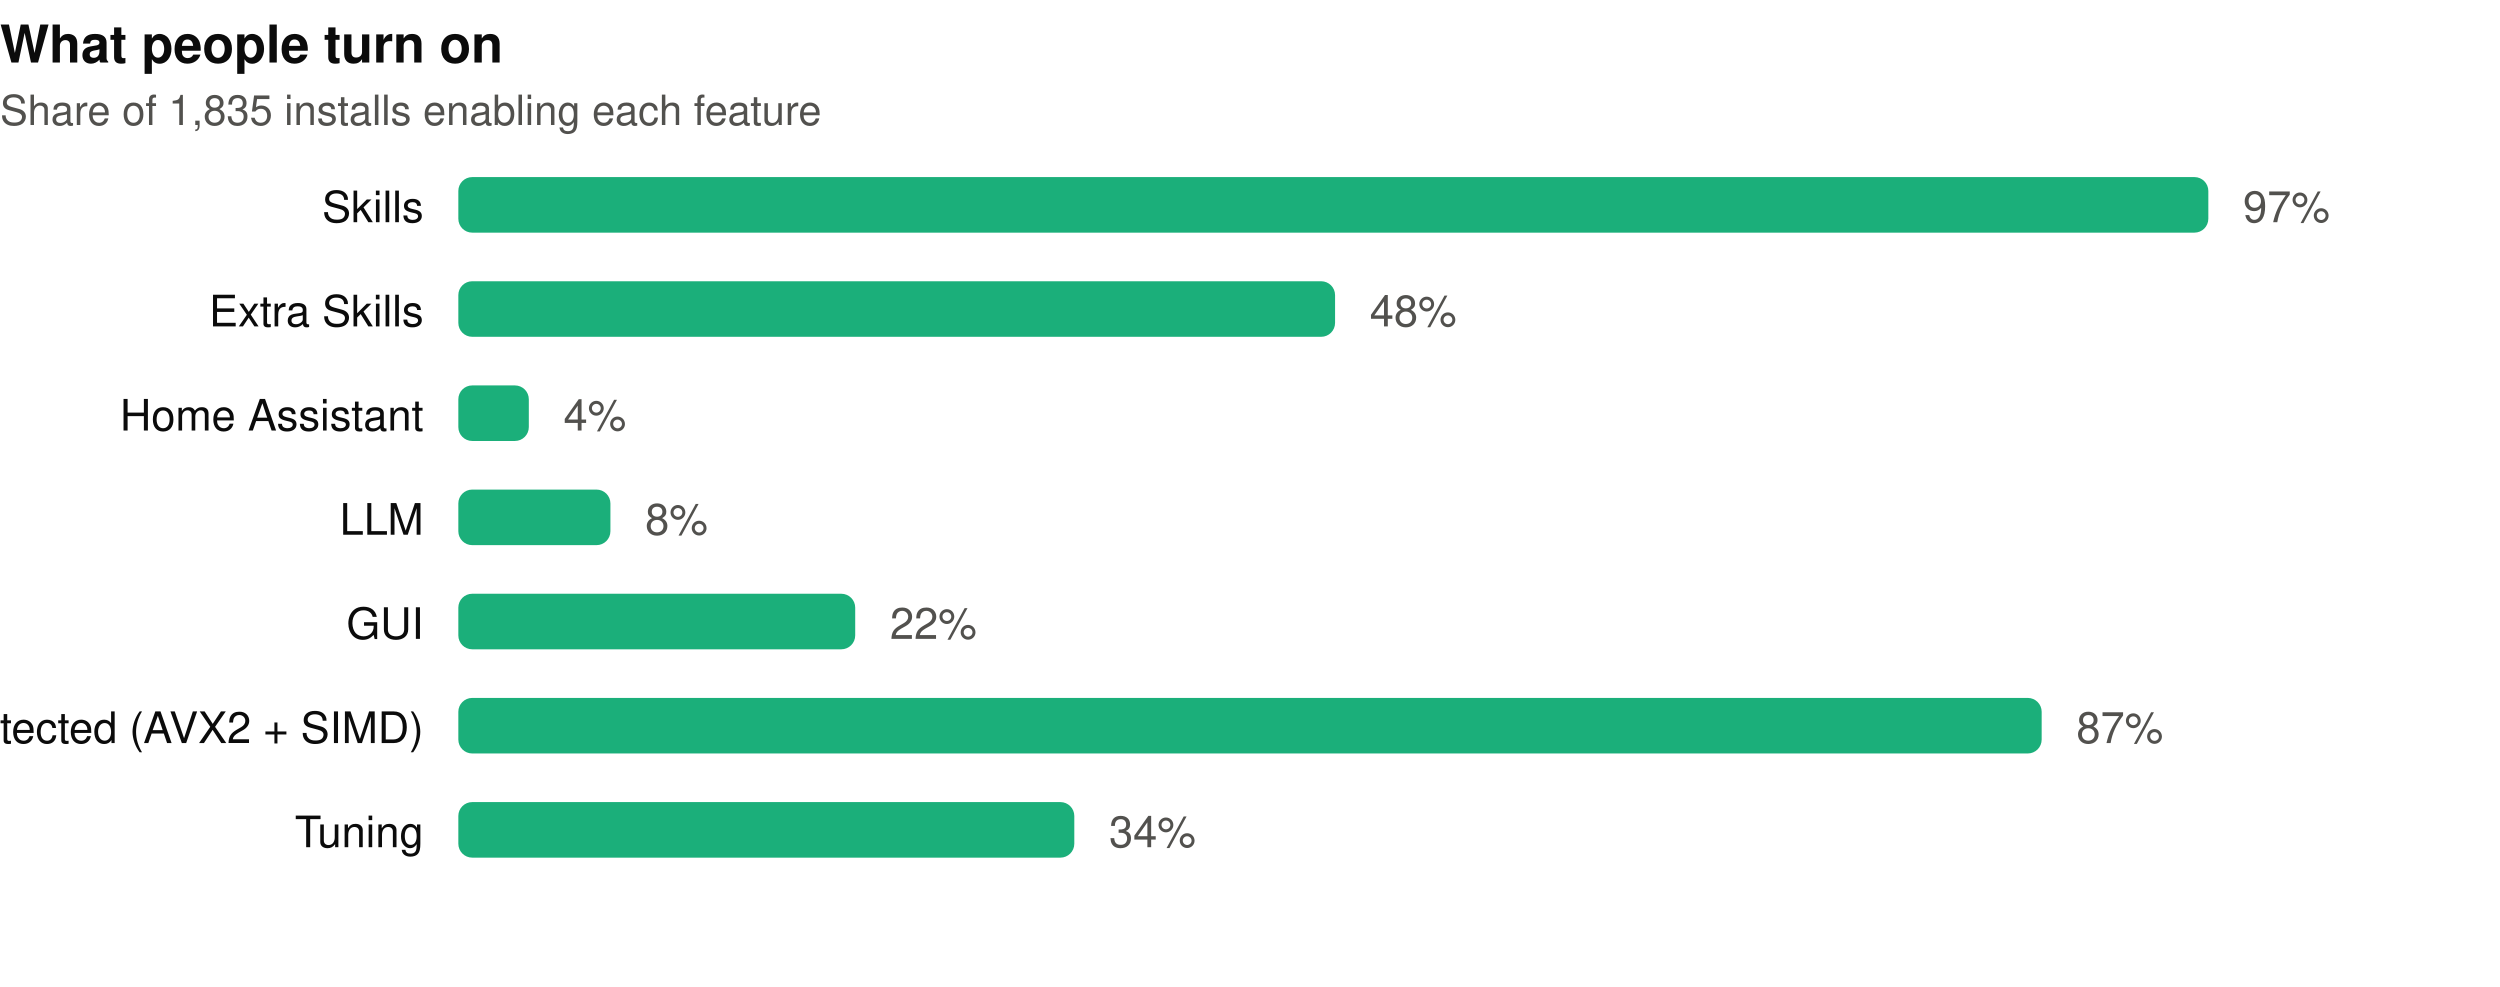
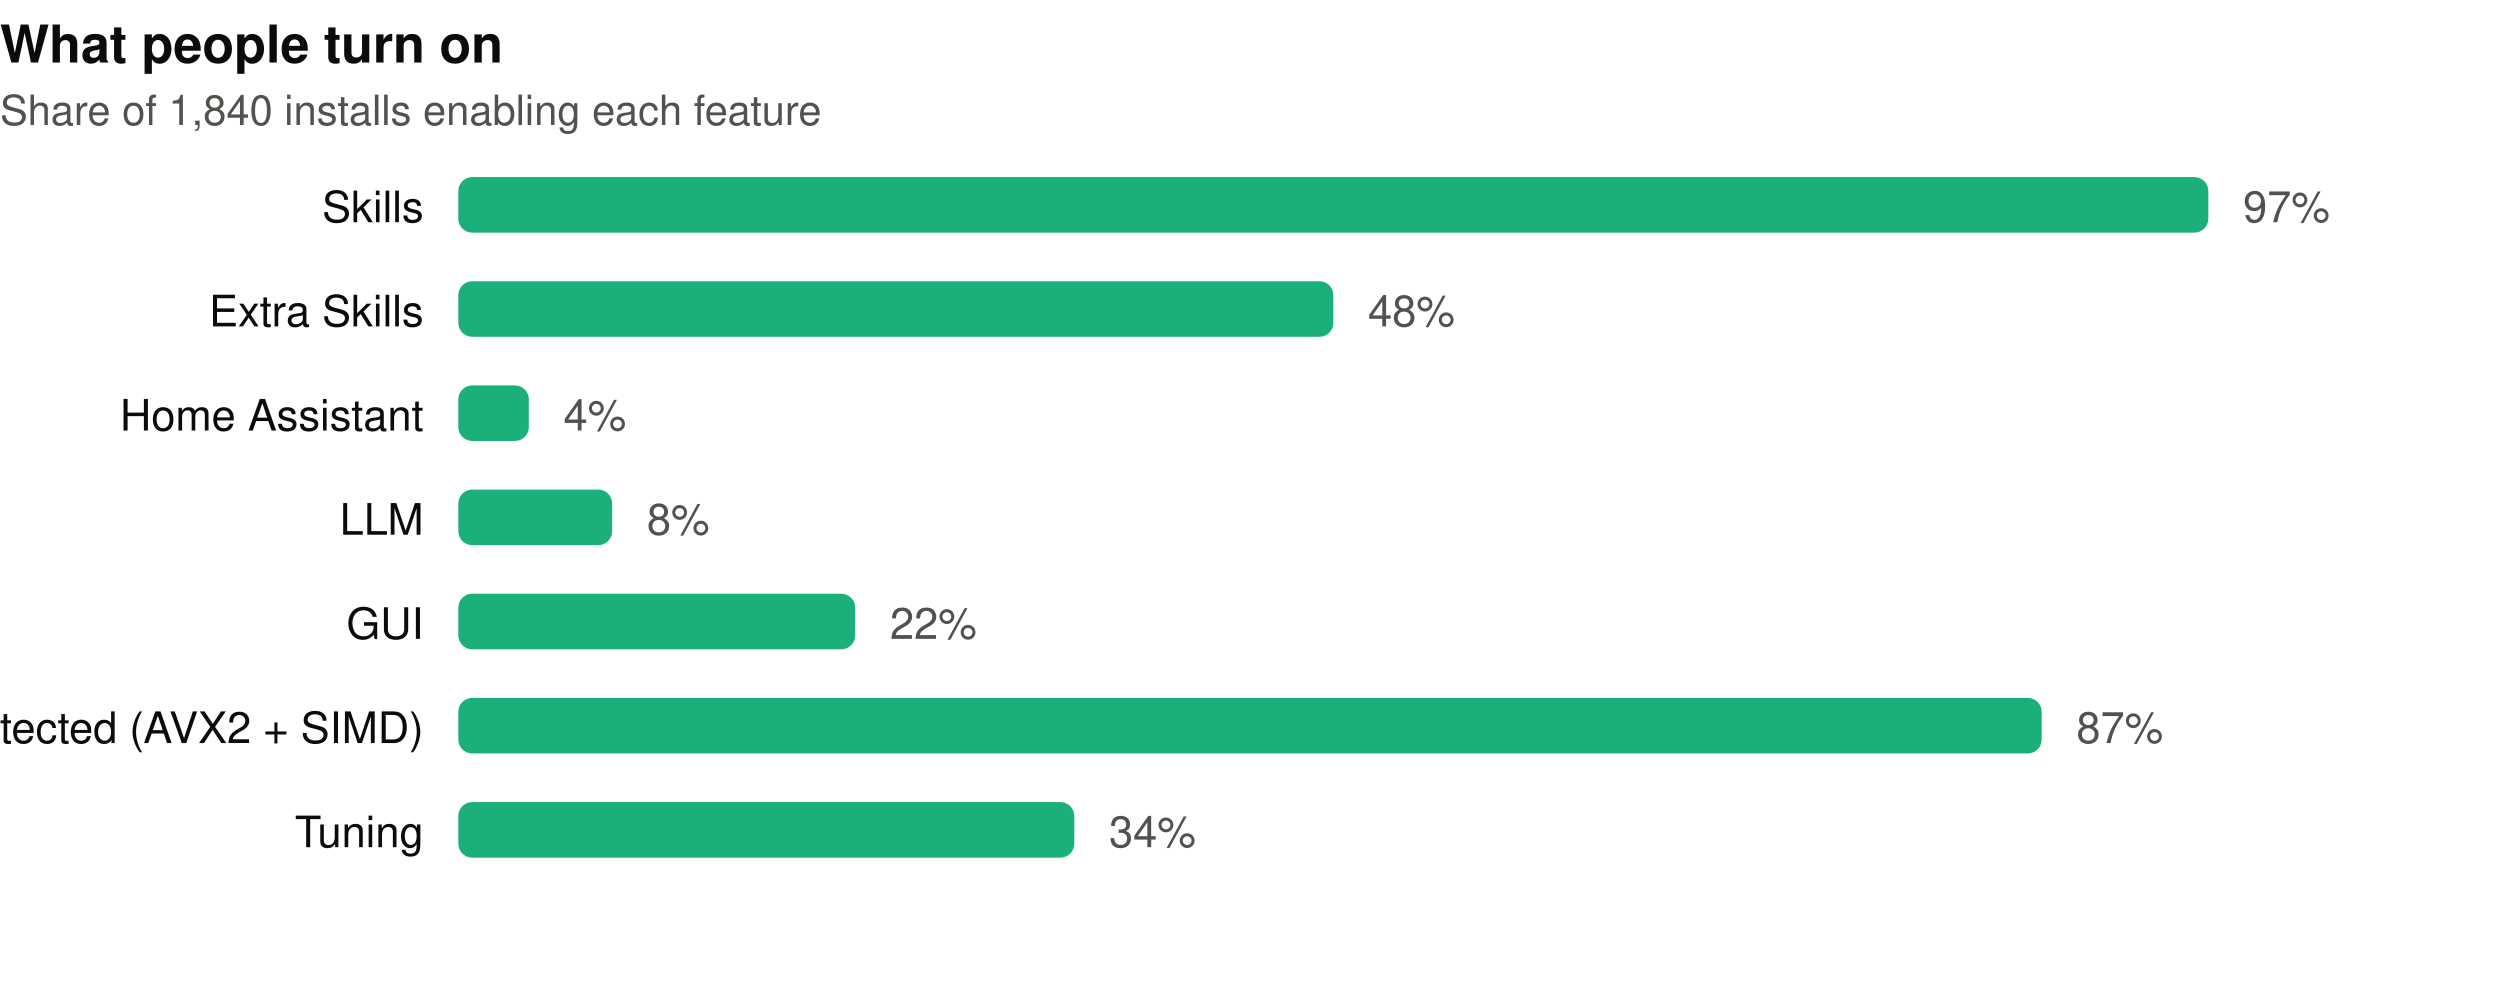
- <svg xmlns="http://www.w3.org/2000/svg" width="720" height="284" viewBox="0 0 720 284" role="img" aria-label="What people turn on. Share of 1,835 installs enabling each feature">
+ <svg xmlns="http://www.w3.org/2000/svg" width="720" height="284" viewBox="0 0 720 284" role="img" aria-label="What people turn on. Share of 1,840 installs enabling each feature">
  <text x="0" y="18" font-family="ui-sans-serif,-apple-system,BlinkMacSystemFont,'Segoe UI',Helvetica,Arial,sans-serif" font-size="15" font-weight="600" fill="#0b0b0b">What people turn on</text>
-   <text x="0" y="36" font-family="ui-sans-serif,-apple-system,BlinkMacSystemFont,'Segoe UI',Helvetica,Arial,sans-serif" font-size="12" fill="#52514e">Share of 1,835 installs enabling each feature</text>
+   <text x="0" y="36" font-family="ui-sans-serif,-apple-system,BlinkMacSystemFont,'Segoe UI',Helvetica,Arial,sans-serif" font-size="12" fill="#52514e">Share of 1,840 installs enabling each feature</text>
  <text x="122" y="64.0" text-anchor="end" font-family="ui-sans-serif,-apple-system,BlinkMacSystemFont,'Segoe UI',Helvetica,Arial,sans-serif" font-size="12.5" fill="#0b0b0b">Skills</text>
  <rect x="132" y="51.0" width="504.0" height="16" rx="4" fill="#1baf7a" />
  <text x="646.0" y="64.0" font-family="ui-sans-serif,-apple-system,BlinkMacSystemFont,'Segoe UI',Helvetica,Arial,sans-serif" font-size="12.5" fill="#52514e">97%</text>
  <text x="122" y="94.0" text-anchor="end" font-family="ui-sans-serif,-apple-system,BlinkMacSystemFont,'Segoe UI',Helvetica,Arial,sans-serif" font-size="12.5" fill="#0b0b0b">Extra Skills</text>
-   <rect x="132" y="81.0" width="252.5" height="16" rx="4" fill="#1baf7a" />
-   <text x="394.5" y="94.0" font-family="ui-sans-serif,-apple-system,BlinkMacSystemFont,'Segoe UI',Helvetica,Arial,sans-serif" font-size="12.5" fill="#52514e">48%</text>
+   <rect x="132" y="81.0" width="252.0" height="16" rx="4" fill="#1baf7a" />
+   <text x="394.0" y="94.0" font-family="ui-sans-serif,-apple-system,BlinkMacSystemFont,'Segoe UI',Helvetica,Arial,sans-serif" font-size="12.5" fill="#52514e">48%</text>
  <text x="122" y="124.0" text-anchor="end" font-family="ui-sans-serif,-apple-system,BlinkMacSystemFont,'Segoe UI',Helvetica,Arial,sans-serif" font-size="12.5" fill="#0b0b0b">Home Assistant</text>
  <rect x="132" y="111.0" width="20.3" height="16" rx="4" fill="#1baf7a" />
  <text x="162.3" y="124.0" font-family="ui-sans-serif,-apple-system,BlinkMacSystemFont,'Segoe UI',Helvetica,Arial,sans-serif" font-size="12.5" fill="#52514e">4%</text>
  <text x="122" y="154.0" text-anchor="end" font-family="ui-sans-serif,-apple-system,BlinkMacSystemFont,'Segoe UI',Helvetica,Arial,sans-serif" font-size="12.5" fill="#0b0b0b">LLM</text>
-   <rect x="132" y="141.0" width="43.8" height="16" rx="4" fill="#1baf7a" />
-   <text x="185.8" y="154.0" font-family="ui-sans-serif,-apple-system,BlinkMacSystemFont,'Segoe UI',Helvetica,Arial,sans-serif" font-size="12.5" fill="#52514e">8%</text>
+   <rect x="132" y="141.0" width="44.3" height="16" rx="4" fill="#1baf7a" />
+   <text x="186.3" y="154.0" font-family="ui-sans-serif,-apple-system,BlinkMacSystemFont,'Segoe UI',Helvetica,Arial,sans-serif" font-size="12.5" fill="#52514e">8%</text>
  <text x="122" y="184.0" text-anchor="end" font-family="ui-sans-serif,-apple-system,BlinkMacSystemFont,'Segoe UI',Helvetica,Arial,sans-serif" font-size="12.5" fill="#0b0b0b">GUI</text>
  <rect x="132" y="171.0" width="114.3" height="16" rx="4" fill="#1baf7a" />
  <text x="256.3" y="184.0" font-family="ui-sans-serif,-apple-system,BlinkMacSystemFont,'Segoe UI',Helvetica,Arial,sans-serif" font-size="12.5" fill="#52514e">22%</text>
  <text x="122" y="214.0" text-anchor="end" font-family="ui-sans-serif,-apple-system,BlinkMacSystemFont,'Segoe UI',Helvetica,Arial,sans-serif" font-size="12.5" fill="#0b0b0b">CPU capability detected (AVX2 + SIMD)</text>
  <rect x="132" y="201.0" width="456.0" height="16" rx="4" fill="#1baf7a" />
  <text x="598.0" y="214.0" font-family="ui-sans-serif,-apple-system,BlinkMacSystemFont,'Segoe UI',Helvetica,Arial,sans-serif" font-size="12.5" fill="#52514e">87%</text>
  <text x="122" y="244.0" text-anchor="end" font-family="ui-sans-serif,-apple-system,BlinkMacSystemFont,'Segoe UI',Helvetica,Arial,sans-serif" font-size="12.5" fill="#0b0b0b">Tuning</text>
  <rect x="132" y="231.0" width="177.4" height="16" rx="4" fill="#1baf7a" />
  <text x="319.4" y="244.0" font-family="ui-sans-serif,-apple-system,BlinkMacSystemFont,'Segoe UI',Helvetica,Arial,sans-serif" font-size="12.5" fill="#52514e">34%</text>
</svg>
